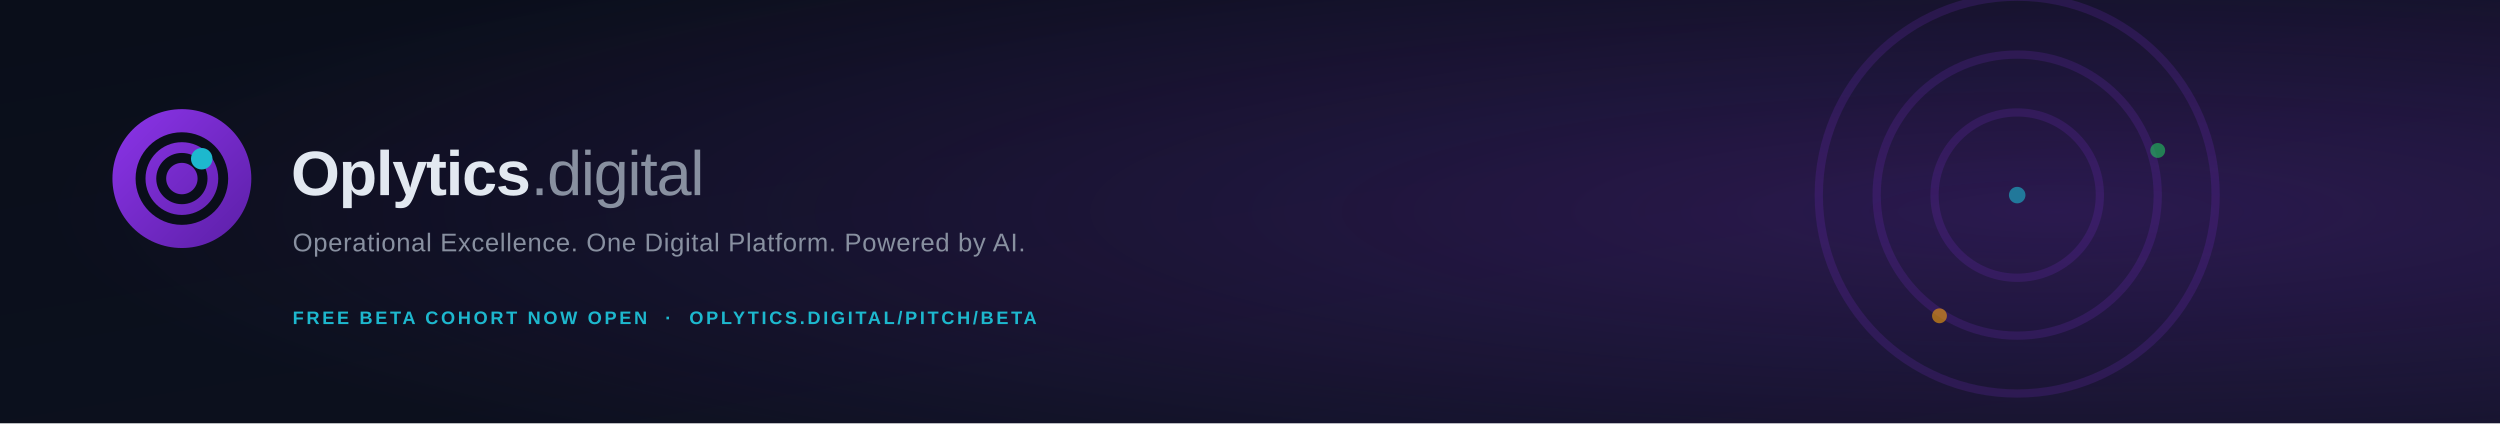
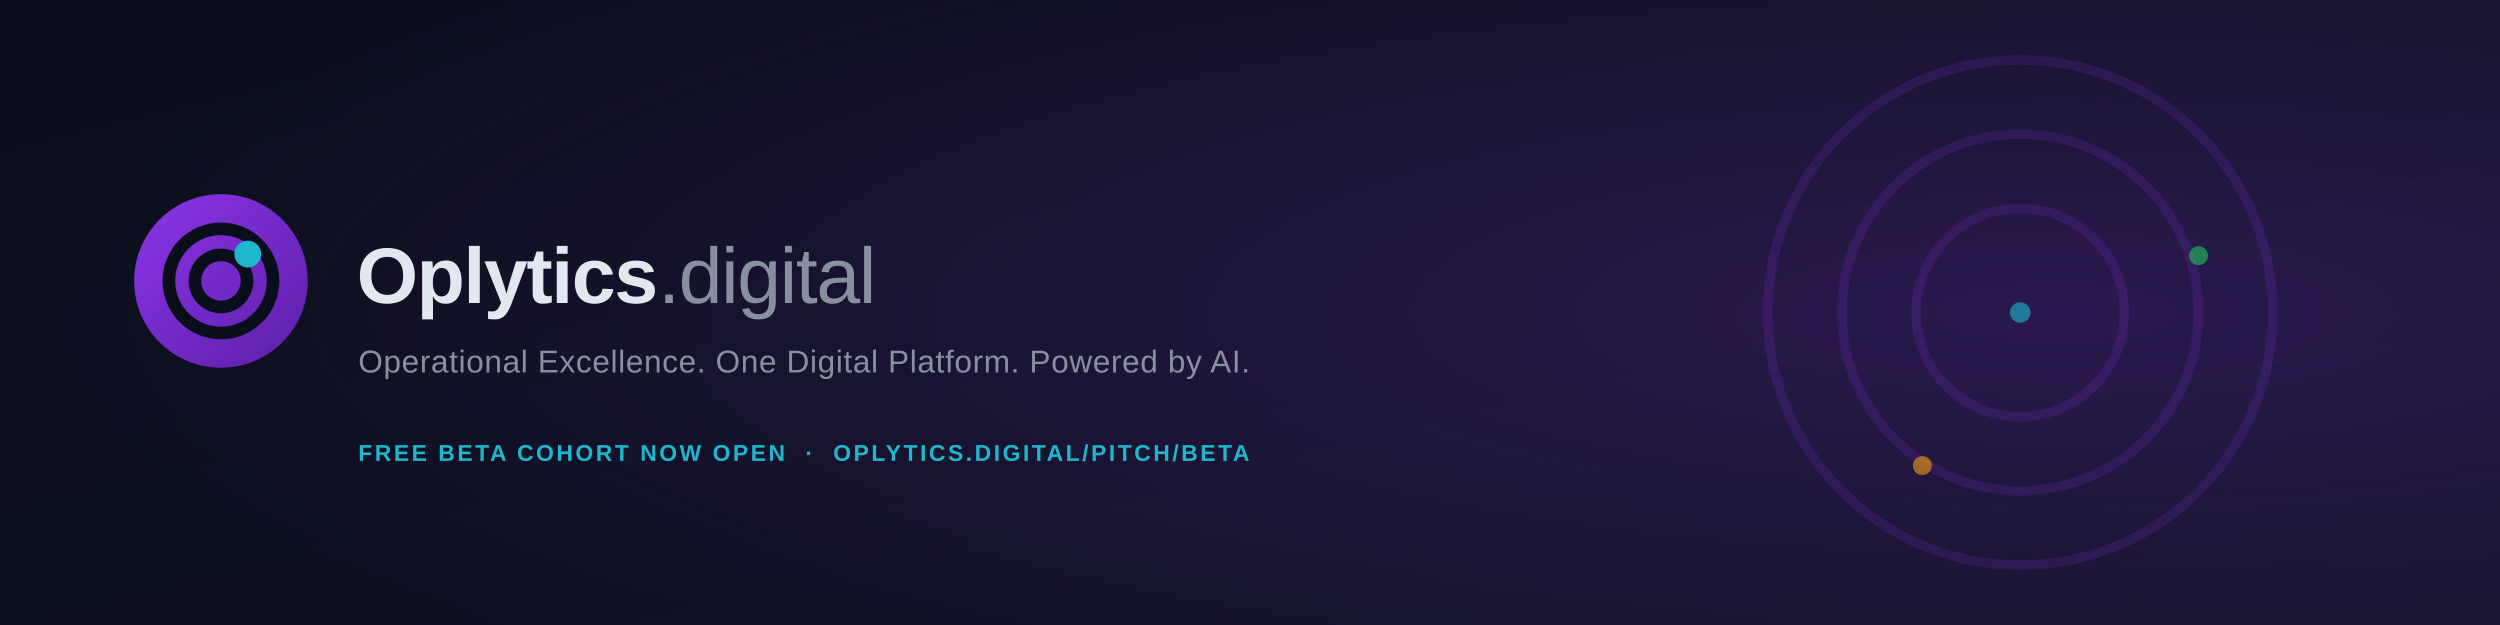
- <svg xmlns="http://www.w3.org/2000/svg" viewBox="0 0 1512 256" role="img" aria-label="Oplytics.digital — Operational Excellence. One Digital Platform. Powered by AI.">
+ <svg xmlns="http://www.w3.org/2000/svg" viewBox="0 0 1584 396" role="img" aria-label="Oplytics.digital — Operational Excellence. One Digital Platform. Powered by AI.">
  <defs>
    <linearGradient id="oplytics-purple-cc" x1="0" y1="0" x2="1" y2="1">
      <stop offset="0" stop-color="#8C34E9" />
      <stop offset="1" stop-color="#5B1FA6" />
    </linearGradient>
    <linearGradient id="ground-cc" x1="0" y1="0" x2="1" y2="1">
      <stop offset="0" stop-color="#0A0E1A" />
      <stop offset="1" stop-color="#0D1220" />
    </linearGradient>
    <radialGradient id="glow-cc" cx="0.82" cy="0.5" r="0.8">
      <stop offset="0" stop-color="#8C34E9" stop-opacity="0.24" />
      <stop offset="1" stop-color="#8C34E9" stop-opacity="0" />
    </radialGradient>
  </defs>
-   <rect width="1512" height="256" fill="url(#ground-cc)" />
-   <rect width="1512" height="256" fill="url(#glow-cc)" />
-   <g transform="translate(1220 118)" opacity="0.16">
-     <g fill="none" stroke="#8C34E9" stroke-width="5">
-       <circle r="120" />
-       <circle r="85" />
-       <circle r="50" />
+   <rect width="1584" height="396" fill="url(#ground-cc)" />
+   <rect width="1584" height="396" fill="url(#glow-cc)" />
+   <g transform="translate(1280 198)" opacity="0.16">
+     <g fill="none" stroke="#8C34E9" stroke-width="6">
+       <circle r="160" />
+       <circle r="113" />
+       <circle r="66" />
    </g>
  </g>
-   <g transform="translate(1220 118)" opacity="0.6">
-     <circle cx="0" cy="0" r="5" fill="#1DB8CE" />
-     <circle cx="85" cy="-27" r="4.5" fill="#22C55E" />
-     <circle cx="-47" cy="73" r="4.5" fill="#F59E0B" />
+   <g transform="translate(1280 198)" opacity="0.6">
+     <circle cx="0" cy="0" r="6.5" fill="#1DB8CE" />
+     <circle cx="113" cy="-36" r="6" fill="#22C55E" />
+     <circle cx="-62" cy="97" r="6" fill="#F59E0B" />
  </g>
-   <circle cx="110" cy="108" r="42" fill="url(#oplytics-purple-cc)" />
-   <g fill="none" stroke="#0A0E1A" stroke-width="6">
-     <circle cx="110" cy="108" r="25" />
-     <circle cx="110" cy="108" r="12.5" />
+   <circle cx="140" cy="178" r="55" fill="url(#oplytics-purple-cc)" />
+   <g fill="none" stroke="#0A0E1A" stroke-width="8">
+     <circle cx="140" cy="178" r="33" />
+     <circle cx="140" cy="178" r="16.5" />
  </g>
-   <circle cx="122" cy="96" r="6.5" fill="#1DB8CE" />
-   <text x="176" y="118" font-family="Montserrat, 'Helvetica Neue', Arial, sans-serif" font-weight="900" font-size="38" letter-spacing="-0.7" fill="#E2E8F0">Oplytics<tspan font-weight="300" fill="#8890A0">.digital</tspan>
+   <circle cx="157" cy="161" r="8.5" fill="#1DB8CE" />
+   <text x="226" y="192" font-family="Montserrat, 'Helvetica Neue', Arial, sans-serif" font-weight="900" font-size="50" letter-spacing="-0.9" fill="#E2E8F0">Oplytics<tspan font-weight="300" fill="#8890A0">.digital</tspan>
  </text>
-   <text x="177" y="152" font-family="'Space Grotesk', 'Helvetica Neue', Arial, sans-serif" font-weight="400" font-size="15.5" letter-spacing="0.4" fill="#8890A0">Operational Excellence. One Digital Platform. Powered by AI.</text>
-   <text x="177" y="196" font-family="Montserrat, 'Helvetica Neue', Arial, sans-serif" font-weight="700" font-size="11" letter-spacing="1.6" fill="#1DB8CE">FREE BETA COHORT NOW OPEN  ·  OPLYTICS.DIGITAL/PITCH/BETA</text>
+   <text x="227" y="236" font-family="'Space Grotesk', 'Helvetica Neue', Arial, sans-serif" font-weight="400" font-size="20" letter-spacing="0.4" fill="#8890A0">Operational Excellence. One Digital Platform. Powered by AI.</text>
+   <text x="227" y="292" font-family="Montserrat, 'Helvetica Neue', Arial, sans-serif" font-weight="700" font-size="14.5" letter-spacing="1.6" fill="#1DB8CE">FREE BETA COHORT NOW OPEN  ·  OPLYTICS.DIGITAL/PITCH/BETA</text>
</svg>
